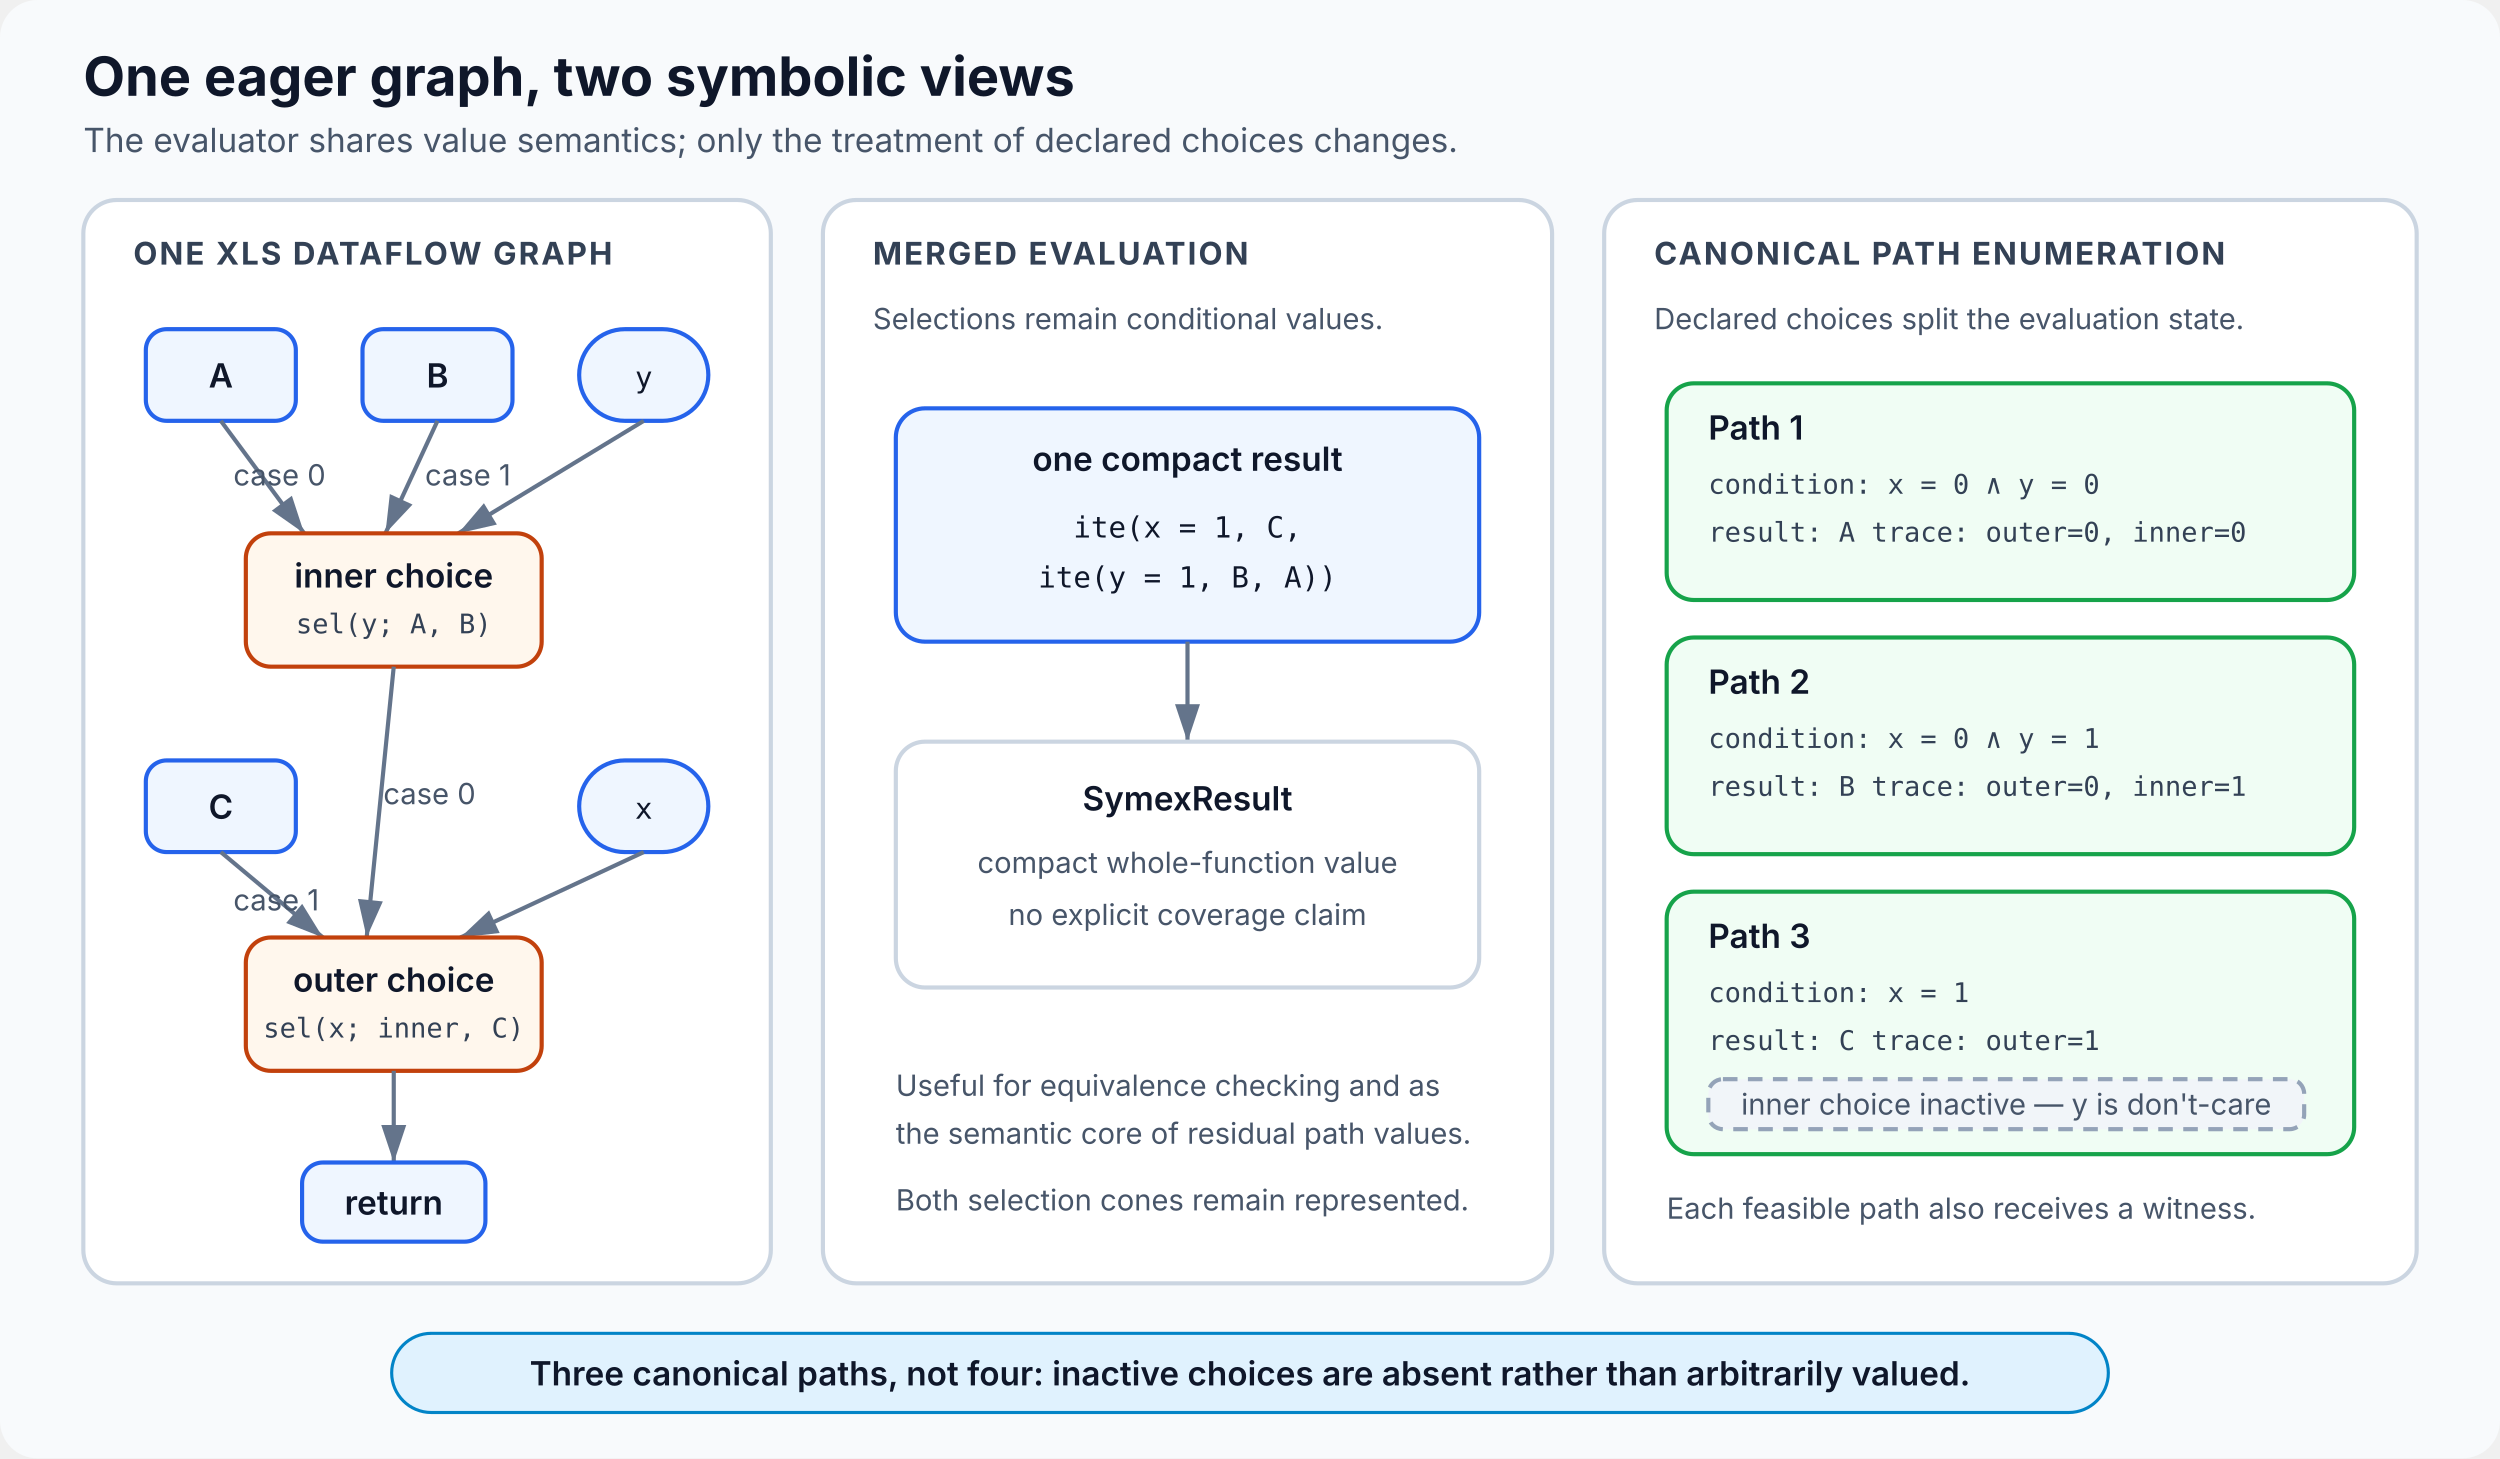
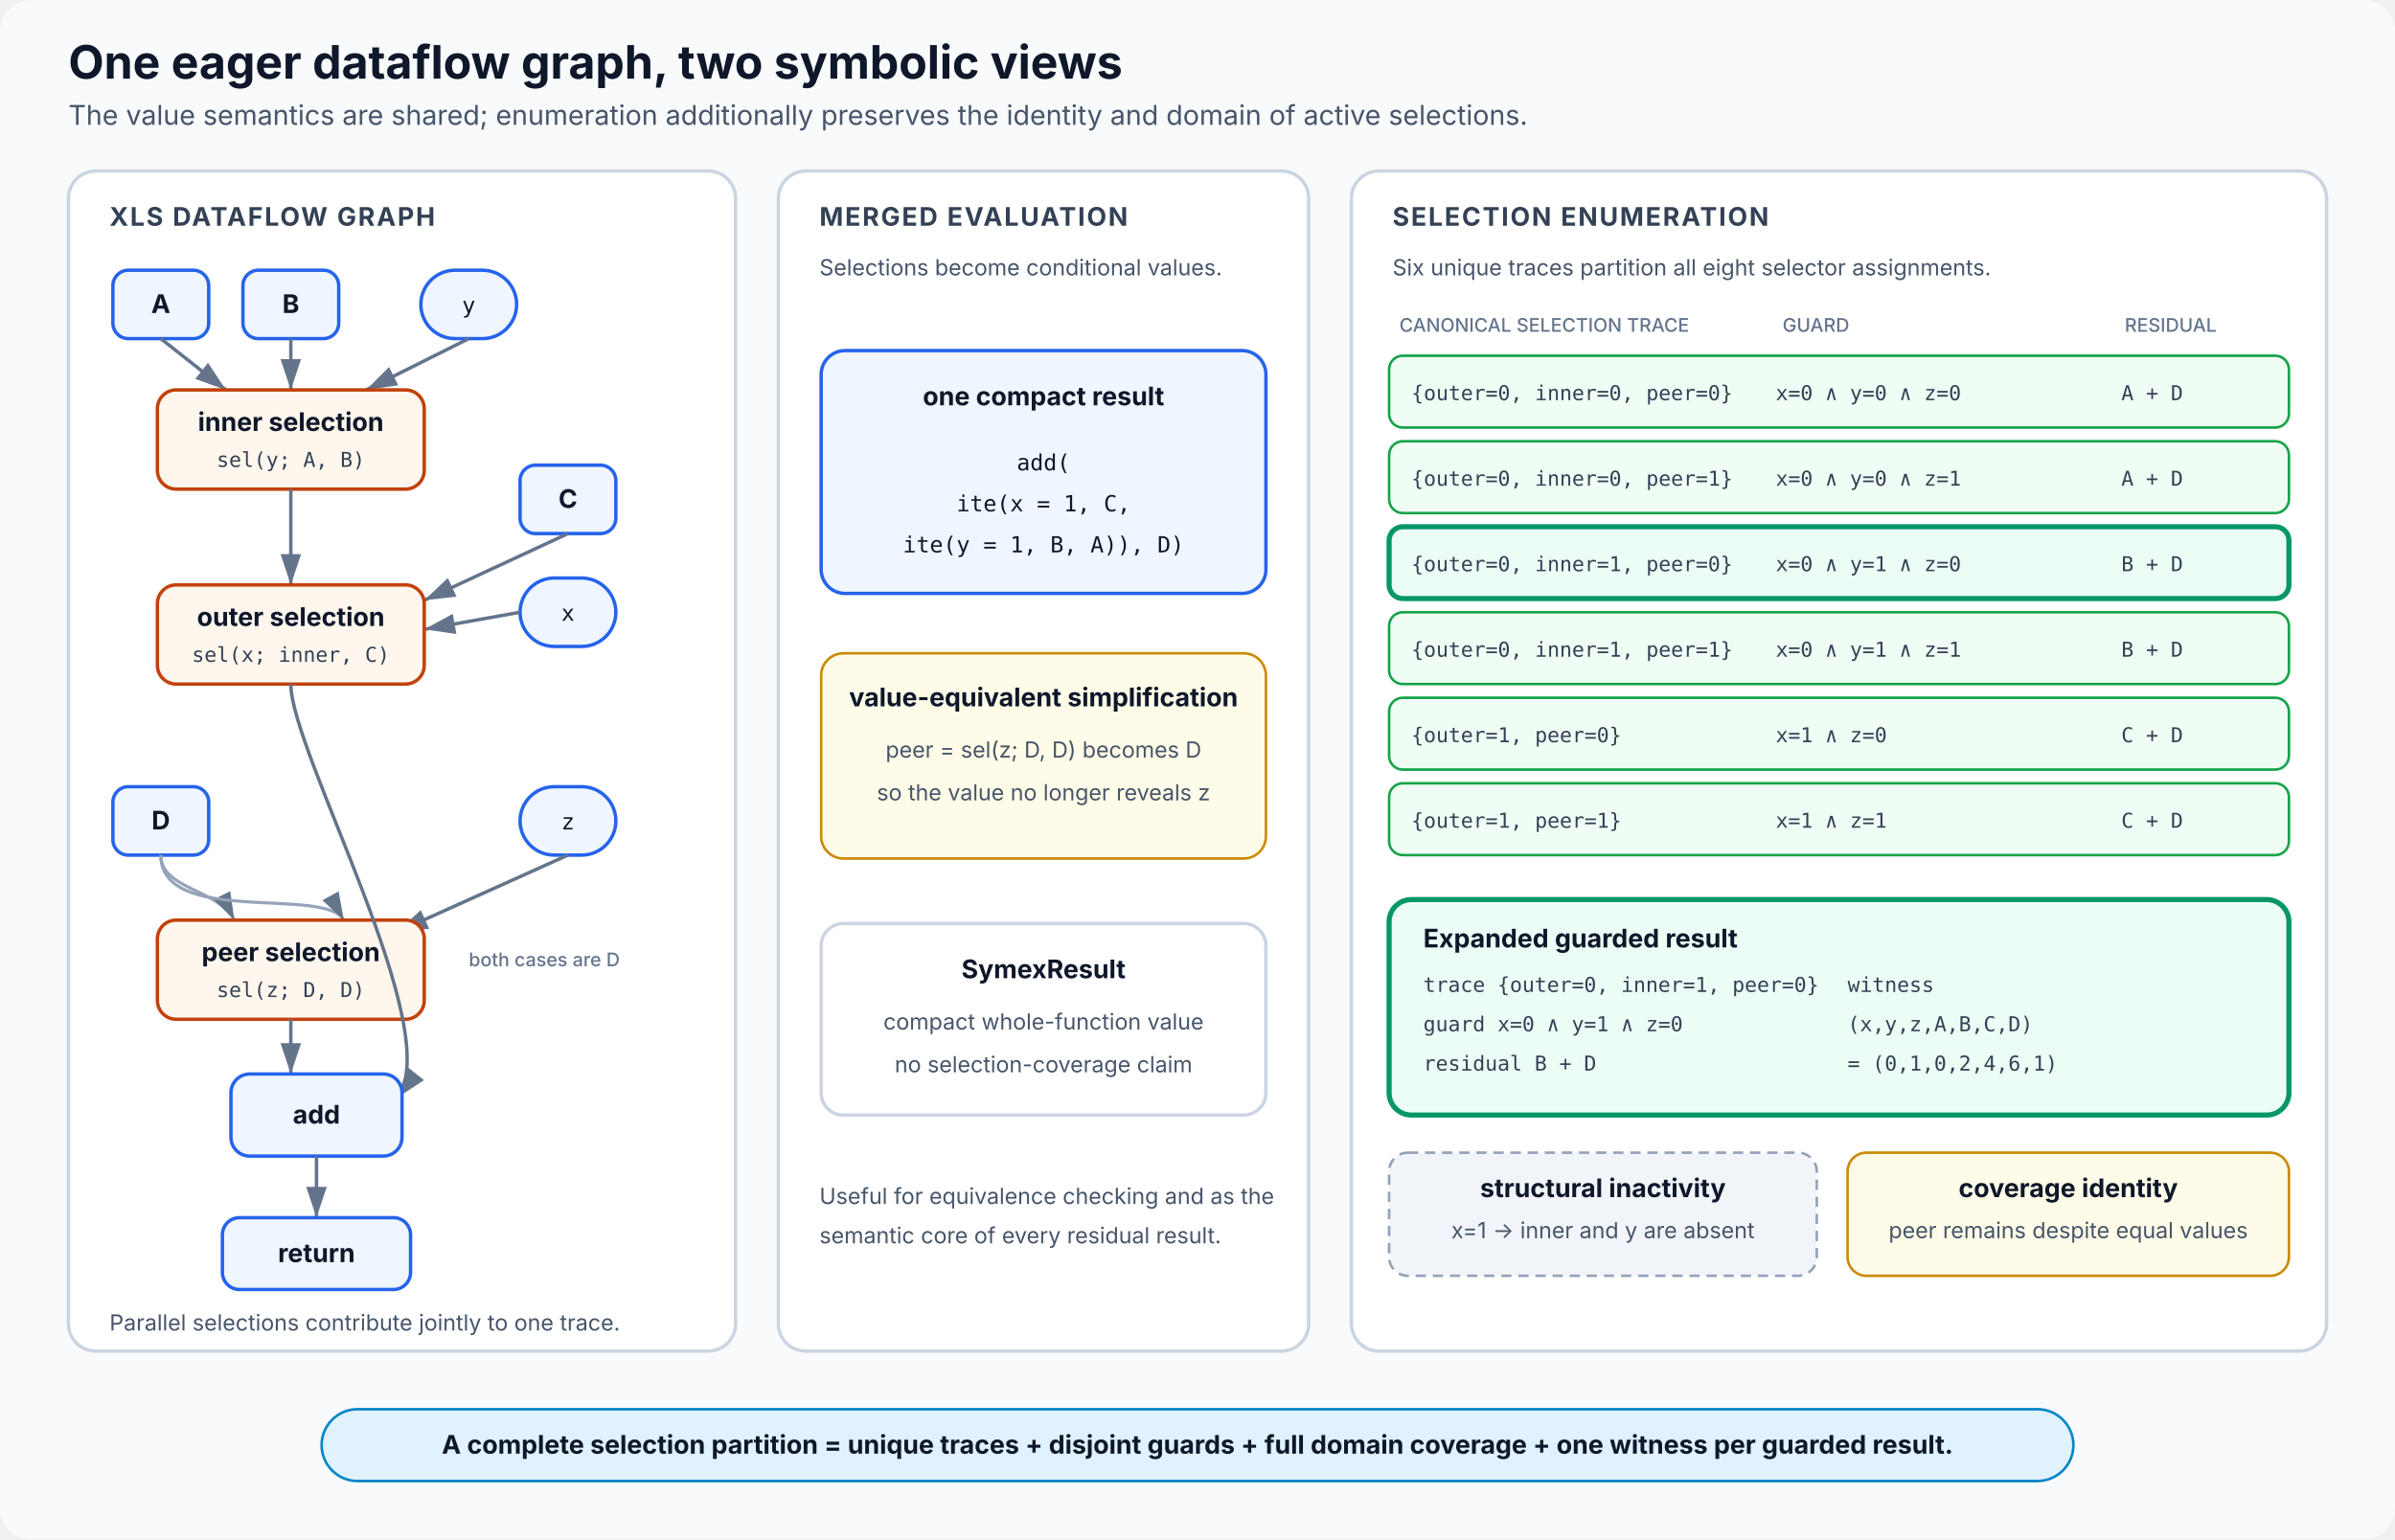
- <svg xmlns="http://www.w3.org/2000/svg" width="1200" height="700" viewBox="0 0 1200 700" role="img" aria-labelledby="title desc">
+ <svg xmlns="http://www.w3.org/2000/svg" width="1400" height="900" viewBox="0 0 1400 900" role="img" aria-labelledby="title desc">
  <defs>
    <marker id="arrow" markerWidth="10" markerHeight="10" refX="9" refY="3" orient="auto" markerUnits="strokeWidth">
      <path d="M0,0 L0,6 L9,3 z" fill="#64748b" />
    </marker>
    <style>
      .bg { fill: #f8fafc; }
      .panel { fill: #ffffff; stroke: #cbd5e1; stroke-width: 2; }
-       .node { fill: #eff6ff; stroke: #2563eb; stroke-width: 2; }
-       .choice { fill: #fff7ed; stroke: #c2410c; stroke-width: 2; }
-       .path { fill: #f0fdf4; stroke: #16a34a; stroke-width: 2; }
-       .inactive { fill: #f1f5f9; stroke: #94a3b8; stroke-width: 2; stroke-dasharray: 7 5; }
-       .title { font: 700 26px -apple-system, BlinkMacSystemFont, "Segoe UI", sans-serif; fill: #0f172a; }
+       .value { fill: #eff6ff; stroke: #2563eb; stroke-width: 2; }
+       .selection { fill: #fff7ed; stroke: #c2410c; stroke-width: 2; }
+       .result { fill: #f0fdf4; stroke: #16a34a; stroke-width: 1.5; }
+       .highlight { fill: #ecfdf5; stroke: #059669; stroke-width: 3; }
+       .inactive { fill: #f1f5f9; stroke: #94a3b8; stroke-width: 1.5; stroke-dasharray: 6 4; }
+       .note { fill: #fefce8; stroke: #ca8a04; stroke-width: 1.5; }
+       .title { font: 700 27px -apple-system, BlinkMacSystemFont, "Segoe UI", sans-serif; fill: #0f172a; }
      .subtitle { font: 400 16px -apple-system, BlinkMacSystemFont, "Segoe UI", sans-serif; fill: #475569; }
      .heading { font: 700 15px -apple-system, BlinkMacSystemFont, "Segoe UI", sans-serif; letter-spacing: 1px; fill: #334155; }
-       .label { font: 600 16px -apple-system, BlinkMacSystemFont, "Segoe UI", sans-serif; fill: #0f172a; }
-       .small { font: 400 14px -apple-system, BlinkMacSystemFont, "Segoe UI", sans-serif; fill: #475569; }
-       .mono { font: 500 14px ui-monospace, SFMono-Regular, Consolas, monospace; fill: #0f172a; }
-       .mono-small { font: 500 13px ui-monospace, SFMono-Regular, Consolas, monospace; fill: #334155; }
+       .label { font: 650 15px -apple-system, BlinkMacSystemFont, "Segoe UI", sans-serif; fill: #0f172a; }
+       .small { font: 400 13px -apple-system, BlinkMacSystemFont, "Segoe UI", sans-serif; fill: #475569; }
+       .tiny { font: 500 11px -apple-system, BlinkMacSystemFont, "Segoe UI", sans-serif; fill: #64748b; }
+       .mono { font: 500 13px ui-monospace, SFMono-Regular, Consolas, monospace; fill: #0f172a; }
+       .mono-small { font: 500 12px ui-monospace, SFMono-Regular, Consolas, monospace; fill: #334155; }
      .edge { fill: none; stroke: #64748b; stroke-width: 2; marker-end: url(#arrow); }
-       .dash { fill: none; stroke: #94a3b8; stroke-width: 2; stroke-dasharray: 6 5; }
+       .fanout { fill: none; stroke: #94a3b8; stroke-width: 1.8; marker-end: url(#arrow); }
+       .divider { stroke: #e2e8f0; stroke-width: 1; }
    </style>
  </defs>
-   <rect class="bg" width="1200" height="700" rx="18" />
-   <text class="title" x="40" y="46">One eager graph, two symbolic views</text>
-   <text class="subtitle" x="40" y="73">The evaluator shares value semantics; only the treatment of declared choices changes.</text>
-   <rect class="panel" x="40" y="96" width="330" height="520" rx="16" />
-   <text class="heading" x="64" y="127">ONE XLS DATAFLOW GRAPH</text>
-   <rect class="node" x="70" y="158" width="72" height="44" rx="10" />
-   <text class="label" x="106" y="186" text-anchor="middle">A</text>
-   <rect class="node" x="174" y="158" width="72" height="44" rx="10" />
-   <text class="label" x="210" y="186" text-anchor="middle">B</text>
-   <rect class="node" x="278" y="158" width="62" height="44" rx="22" />
-   <text class="mono" x="309" y="186" text-anchor="middle">y</text>
-   <path class="edge" d="M106 202 L146 256" />
-   <path class="edge" d="M210 202 L185 256" />
-   <path class="edge" d="M309 202 L220 256" />
-   <text class="small" x="112" y="233">case 0</text>
-   <text class="small" x="204" y="233">case 1</text>
-   <rect class="choice" x="118" y="256" width="142" height="64" rx="12" />
-   <text class="label" x="189" y="282" text-anchor="middle">inner choice</text>
-   <text class="mono-small" x="189" y="304" text-anchor="middle">sel(y; A, B)</text>
-   <rect class="node" x="70" y="365" width="72" height="44" rx="10" />
-   <text class="label" x="106" y="393" text-anchor="middle">C</text>
-   <rect class="node" x="278" y="365" width="62" height="44" rx="22" />
-   <text class="mono" x="309" y="393" text-anchor="middle">x</text>
-   <path class="edge" d="M189 320 L176 450" />
-   <path class="edge" d="M106 409 L155 450" />
-   <path class="edge" d="M309 409 L221 450" />
-   <text class="small" x="184" y="386">case 0</text>
-   <text class="small" x="112" y="437">case 1</text>
-   <rect class="choice" x="118" y="450" width="142" height="64" rx="12" />
-   <text class="label" x="189" y="476" text-anchor="middle">outer choice</text>
-   <text class="mono-small" x="189" y="498" text-anchor="middle">sel(x; inner, C)</text>
-   <path class="edge" d="M189 514 L189 558" />
-   <rect class="node" x="145" y="558" width="88" height="38" rx="10" />
-   <text class="label" x="189" y="583" text-anchor="middle">return</text>
-   <rect class="panel" x="395" y="96" width="350" height="520" rx="16" />
-   <text class="heading" x="419" y="127">MERGED EVALUATION</text>
-   <text class="small" x="419" y="158">Selections remain conditional values.</text>
-   <rect class="node" x="430" y="196" width="280" height="112" rx="14" />
-   <text class="label" x="570" y="226" text-anchor="middle">one compact result</text>
-   <text class="mono" x="570" y="258" text-anchor="middle">ite(x = 1, C,</text>
-   <text class="mono" x="570" y="282" text-anchor="middle">    ite(y = 1, B, A))</text>
-   <path class="edge" d="M570 308 L570 356" />
-   <rect class="panel" x="430" y="356" width="280" height="118" rx="14" />
-   <text class="label" x="570" y="389" text-anchor="middle">SymexResult</text>
-   <text class="small" x="570" y="419" text-anchor="middle">compact whole-function value</text>
-   <text class="small" x="570" y="444" text-anchor="middle">no explicit coverage claim</text>
-   <text class="small" x="430" y="526">Useful for equivalence checking and as</text>
-   <text class="small" x="430" y="549">the semantic core of residual path values.</text>
-   <text class="small" x="430" y="581">Both selection cones remain represented.</text>
-   <rect class="panel" x="770" y="96" width="390" height="520" rx="16" />
-   <text class="heading" x="794" y="127">CANONICAL PATH ENUMERATION</text>
-   <text class="small" x="794" y="158">Declared choices split the evaluation state.</text>
-   <rect class="path" x="800" y="184" width="330" height="104" rx="13" />
-   <text class="label" x="820" y="211">Path 1</text>
-   <text class="mono-small" x="820" y="237">condition: x = 0 ∧ y = 0</text>
-   <text class="mono-small" x="820" y="260">result: A   trace: outer=0, inner=0</text>
-   <rect class="path" x="800" y="306" width="330" height="104" rx="13" />
-   <text class="label" x="820" y="333">Path 2</text>
-   <text class="mono-small" x="820" y="359">condition: x = 0 ∧ y = 1</text>
-   <text class="mono-small" x="820" y="382">result: B   trace: outer=0, inner=1</text>
-   <rect class="path" x="800" y="428" width="330" height="126" rx="13" />
-   <text class="label" x="820" y="455">Path 3</text>
-   <text class="mono-small" x="820" y="481">condition: x = 1</text>
-   <text class="mono-small" x="820" y="504">result: C   trace: outer=1</text>
-   <rect class="inactive" x="820" y="518" width="286" height="24" rx="7" />
-   <text class="small" x="963" y="535" text-anchor="middle">inner choice inactive — y is don't-care</text>
-   <text class="small" x="800" y="585">Each feasible path also receives a witness.</text>
-   <rect x="188" y="640" width="824" height="38" rx="19" fill="#e0f2fe" stroke="#0284c7" stroke-width="1.5" />
-   <text class="label" x="600" y="665" text-anchor="middle">Three canonical paths, not four: inactive choices are absent rather than arbitrarily valued.</text>
+   <rect class="bg" width="1400" height="900" rx="18" />
+   <text class="title" x="40" y="46">One eager dataflow graph, two symbolic views</text>
+   <text class="subtitle" x="40" y="73">The value semantics are shared; enumeration additionally preserves the identity and domain of active selections.</text>
+   <rect class="panel" x="40" y="100" width="390" height="690" rx="16" />
+   <text class="heading" x="64" y="132">XLS DATAFLOW GRAPH</text>
+   <rect class="value" x="66" y="158" width="56" height="40" rx="9" />
+   <text class="label" x="94" y="183" text-anchor="middle">A</text>
+   <rect class="value" x="142" y="158" width="56" height="40" rx="9" />
+   <text class="label" x="170" y="183" text-anchor="middle">B</text>
+   <rect class="value" x="246" y="158" width="56" height="40" rx="20" />
+   <text class="mono" x="274" y="183" text-anchor="middle">y</text>
+   <path class="edge" d="M94 198 L132 228" />
+   <path class="edge" d="M170 198 L170 228" />
+   <path class="edge" d="M274 198 L214 228" />
+   <rect class="selection" x="92" y="228" width="156" height="58" rx="11" />
+   <text class="label" x="170" y="252" text-anchor="middle">inner selection</text>
+   <text class="mono-small" x="170" y="273" text-anchor="middle">sel(y; A, B)</text>
+   <rect class="value" x="304" y="272" width="56" height="40" rx="9" />
+   <text class="label" x="332" y="297" text-anchor="middle">C</text>
+   <rect class="value" x="304" y="338" width="56" height="40" rx="20" />
+   <text class="mono" x="332" y="363" text-anchor="middle">x</text>
+   <path class="edge" d="M170 286 L170 342" />
+   <path class="edge" d="M332 312 L248 351" />
+   <path class="edge" d="M304 358 L248 368" />
+   <rect class="selection" x="92" y="342" width="156" height="58" rx="11" />
+   <text class="label" x="170" y="366" text-anchor="middle">outer selection</text>
+   <text class="mono-small" x="170" y="387" text-anchor="middle">sel(x; inner, C)</text>
+   <rect class="value" x="66" y="460" width="56" height="40" rx="9" />
+   <text class="label" x="94" y="485" text-anchor="middle">D</text>
+   <rect class="value" x="304" y="460" width="56" height="40" rx="20" />
+   <text class="mono" x="332" y="485" text-anchor="middle">z</text>
+   <path class="fanout" d="M94 500 C94 520 128 520 137 538" />
+   <path class="fanout" d="M94 500 C94 542 190 518 201 538" />
+   <path class="edge" d="M332 500 L232 545" />
+   <rect class="selection" x="92" y="538" width="156" height="58" rx="11" />
+   <text class="label" x="170" y="562" text-anchor="middle">peer selection</text>
+   <text class="mono-small" x="170" y="583" text-anchor="middle">sel(z; D, D)</text>
+   <path class="edge" d="M170 400 C170 440 262 604 232 642" />
+   <path class="edge" d="M170 596 L170 628" />
+   <rect class="value" x="135" y="628" width="100" height="48" rx="11" />
+   <text class="label" x="185" y="657" text-anchor="middle">add</text>
+   <path class="edge" d="M185 676 L185 712" />
+   <rect class="value" x="130" y="712" width="110" height="42" rx="10" />
+   <text class="label" x="185" y="738" text-anchor="middle">return</text>
+   <text class="tiny" x="274" y="565">both cases are D</text>
+   <text class="small" x="64" y="778">Parallel selections contribute jointly to one trace.</text>
+   <rect class="panel" x="455" y="100" width="310" height="690" rx="16" />
+   <text class="heading" x="479" y="132">MERGED EVALUATION</text>
+   <text class="small" x="479" y="161">Selections become conditional values.</text>
+   <rect class="value" x="480" y="205" width="260" height="142" rx="14" />
+   <text class="label" x="610" y="237" text-anchor="middle">one compact result</text>
+   <text class="mono" x="610" y="275" text-anchor="middle">add(</text>
+   <text class="mono" x="610" y="299" text-anchor="middle"> ite(x = 1, C,</text>
+   <text class="mono" x="610" y="323" text-anchor="middle">     ite(y = 1, B, A)), D)</text>
+   <rect class="note" x="480" y="382" width="260" height="120" rx="13" />
+   <text class="label" x="610" y="413" text-anchor="middle">value-equivalent simplification</text>
+   <text class="small" x="610" y="443" text-anchor="middle">peer = sel(z; D, D) becomes D</text>
+   <text class="small" x="610" y="468" text-anchor="middle">so the value no longer reveals z</text>
+   <rect class="panel" x="480" y="540" width="260" height="112" rx="13" />
+   <text class="label" x="610" y="572" text-anchor="middle">SymexResult</text>
+   <text class="small" x="610" y="602" text-anchor="middle">compact whole-function value</text>
+   <text class="small" x="610" y="627" text-anchor="middle">no selection-coverage claim</text>
+   <text class="small" x="479" y="704">Useful for equivalence checking and as the</text>
+   <text class="small" x="479" y="727">semantic core of every residual result.</text>
+   <rect class="panel" x="790" y="100" width="570" height="690" rx="16" />
+   <text class="heading" x="814" y="132">SELECTION ENUMERATION</text>
+   <text class="small" x="814" y="161">Six unique traces partition all eight selector assignments.</text>
+   <text class="tiny" x="818" y="194">CANONICAL SELECTION TRACE</text>
+   <text class="tiny" x="1042" y="194">GUARD</text>
+   <text class="tiny" x="1242" y="194">RESIDUAL</text>
+   <rect class="result" x="812" y="208" width="526" height="42" rx="8" />
+   <text class="mono-small" x="825" y="234">{outer=0, inner=0, peer=0}</text>
+   <text class="mono-small" x="1038" y="234">x=0 ∧ y=0 ∧ z=0</text>
+   <text class="mono-small" x="1240" y="234">A + D</text>
+   <rect class="result" x="812" y="258" width="526" height="42" rx="8" />
+   <text class="mono-small" x="825" y="284">{outer=0, inner=0, peer=1}</text>
+   <text class="mono-small" x="1038" y="284">x=0 ∧ y=0 ∧ z=1</text>
+   <text class="mono-small" x="1240" y="284">A + D</text>
+   <rect class="highlight" x="812" y="308" width="526" height="42" rx="8" />
+   <text class="mono-small" x="825" y="334">{outer=0, inner=1, peer=0}</text>
+   <text class="mono-small" x="1038" y="334">x=0 ∧ y=1 ∧ z=0</text>
+   <text class="mono-small" x="1240" y="334">B + D</text>
+   <rect class="result" x="812" y="358" width="526" height="42" rx="8" />
+   <text class="mono-small" x="825" y="384">{outer=0, inner=1, peer=1}</text>
+   <text class="mono-small" x="1038" y="384">x=0 ∧ y=1 ∧ z=1</text>
+   <text class="mono-small" x="1240" y="384">B + D</text>
+   <rect class="result" x="812" y="408" width="526" height="42" rx="8" />
+   <text class="mono-small" x="825" y="434">{outer=1, peer=0}</text>
+   <text class="mono-small" x="1038" y="434">x=1 ∧ z=0</text>
+   <text class="mono-small" x="1240" y="434">C + D</text>
+   <rect class="result" x="812" y="458" width="526" height="42" rx="8" />
+   <text class="mono-small" x="825" y="484">{outer=1, peer=1}</text>
+   <text class="mono-small" x="1038" y="484">x=1 ∧ z=1</text>
+   <text class="mono-small" x="1240" y="484">C + D</text>
+   <rect class="highlight" x="812" y="526" width="526" height="126" rx="13" />
+   <text class="label" x="832" y="554">Expanded guarded result</text>
+   <text class="mono-small" x="832" y="580">trace    {outer=0, inner=1, peer=0}</text>
+   <text class="mono-small" x="832" y="603">guard    x=0 ∧ y=1 ∧ z=0</text>
+   <text class="mono-small" x="832" y="626">residual B + D</text>
+   <text class="mono-small" x="1080" y="580">witness</text>
+   <text class="mono-small" x="1080" y="603">(x,y,z,A,B,C,D)</text>
+   <text class="mono-small" x="1080" y="626">= (0,1,0,2,4,6,1)</text>
+   <rect class="inactive" x="812" y="674" width="250" height="72" rx="11" />
+   <text class="label" x="937" y="700" text-anchor="middle">structural inactivity</text>
+   <text class="small" x="937" y="724" text-anchor="middle">x=1 → inner and y are absent</text>
+   <rect class="note" x="1080" y="674" width="258" height="72" rx="11" />
+   <text class="label" x="1209" y="700" text-anchor="middle">coverage identity</text>
+   <text class="small" x="1209" y="724" text-anchor="middle">peer remains despite equal values</text>
+   <rect x="188" y="824" width="1024" height="42" rx="21" fill="#e0f2fe" stroke="#0284c7" stroke-width="1.5" />
+   <text class="label" x="700" y="850" text-anchor="middle">A complete selection partition = unique traces + disjoint guards + full domain coverage + one witness per guarded result.</text>
</svg>
